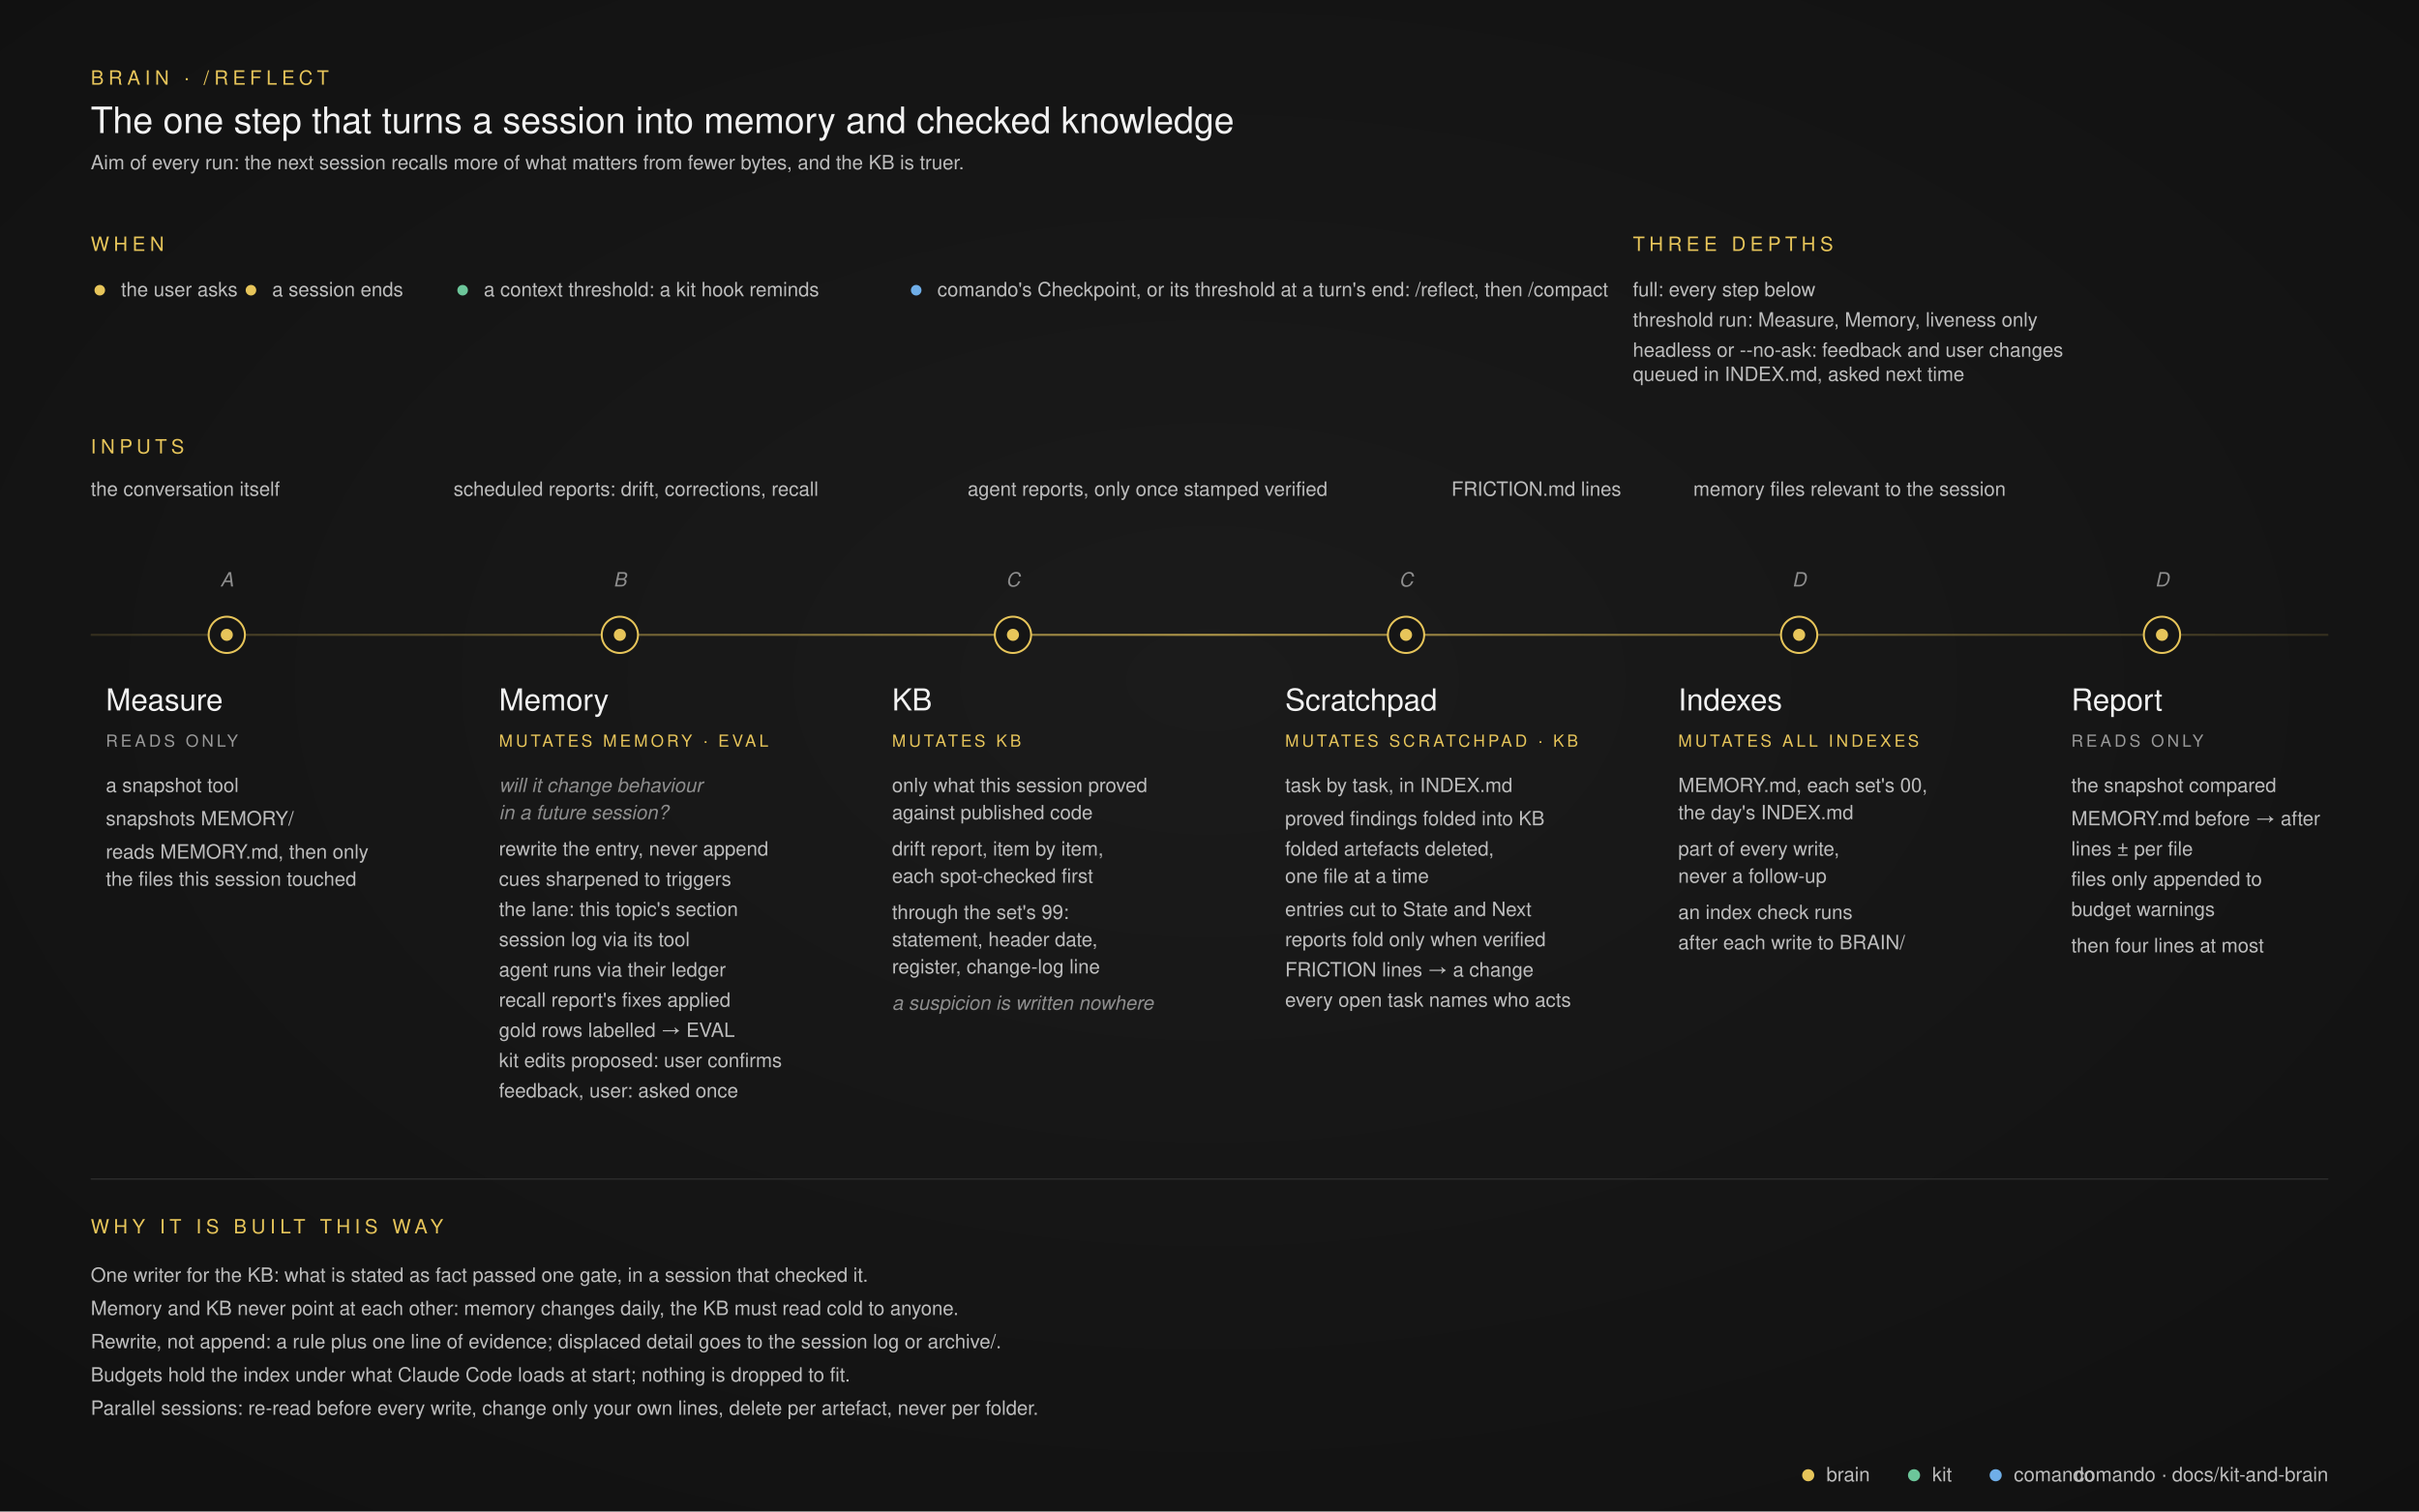
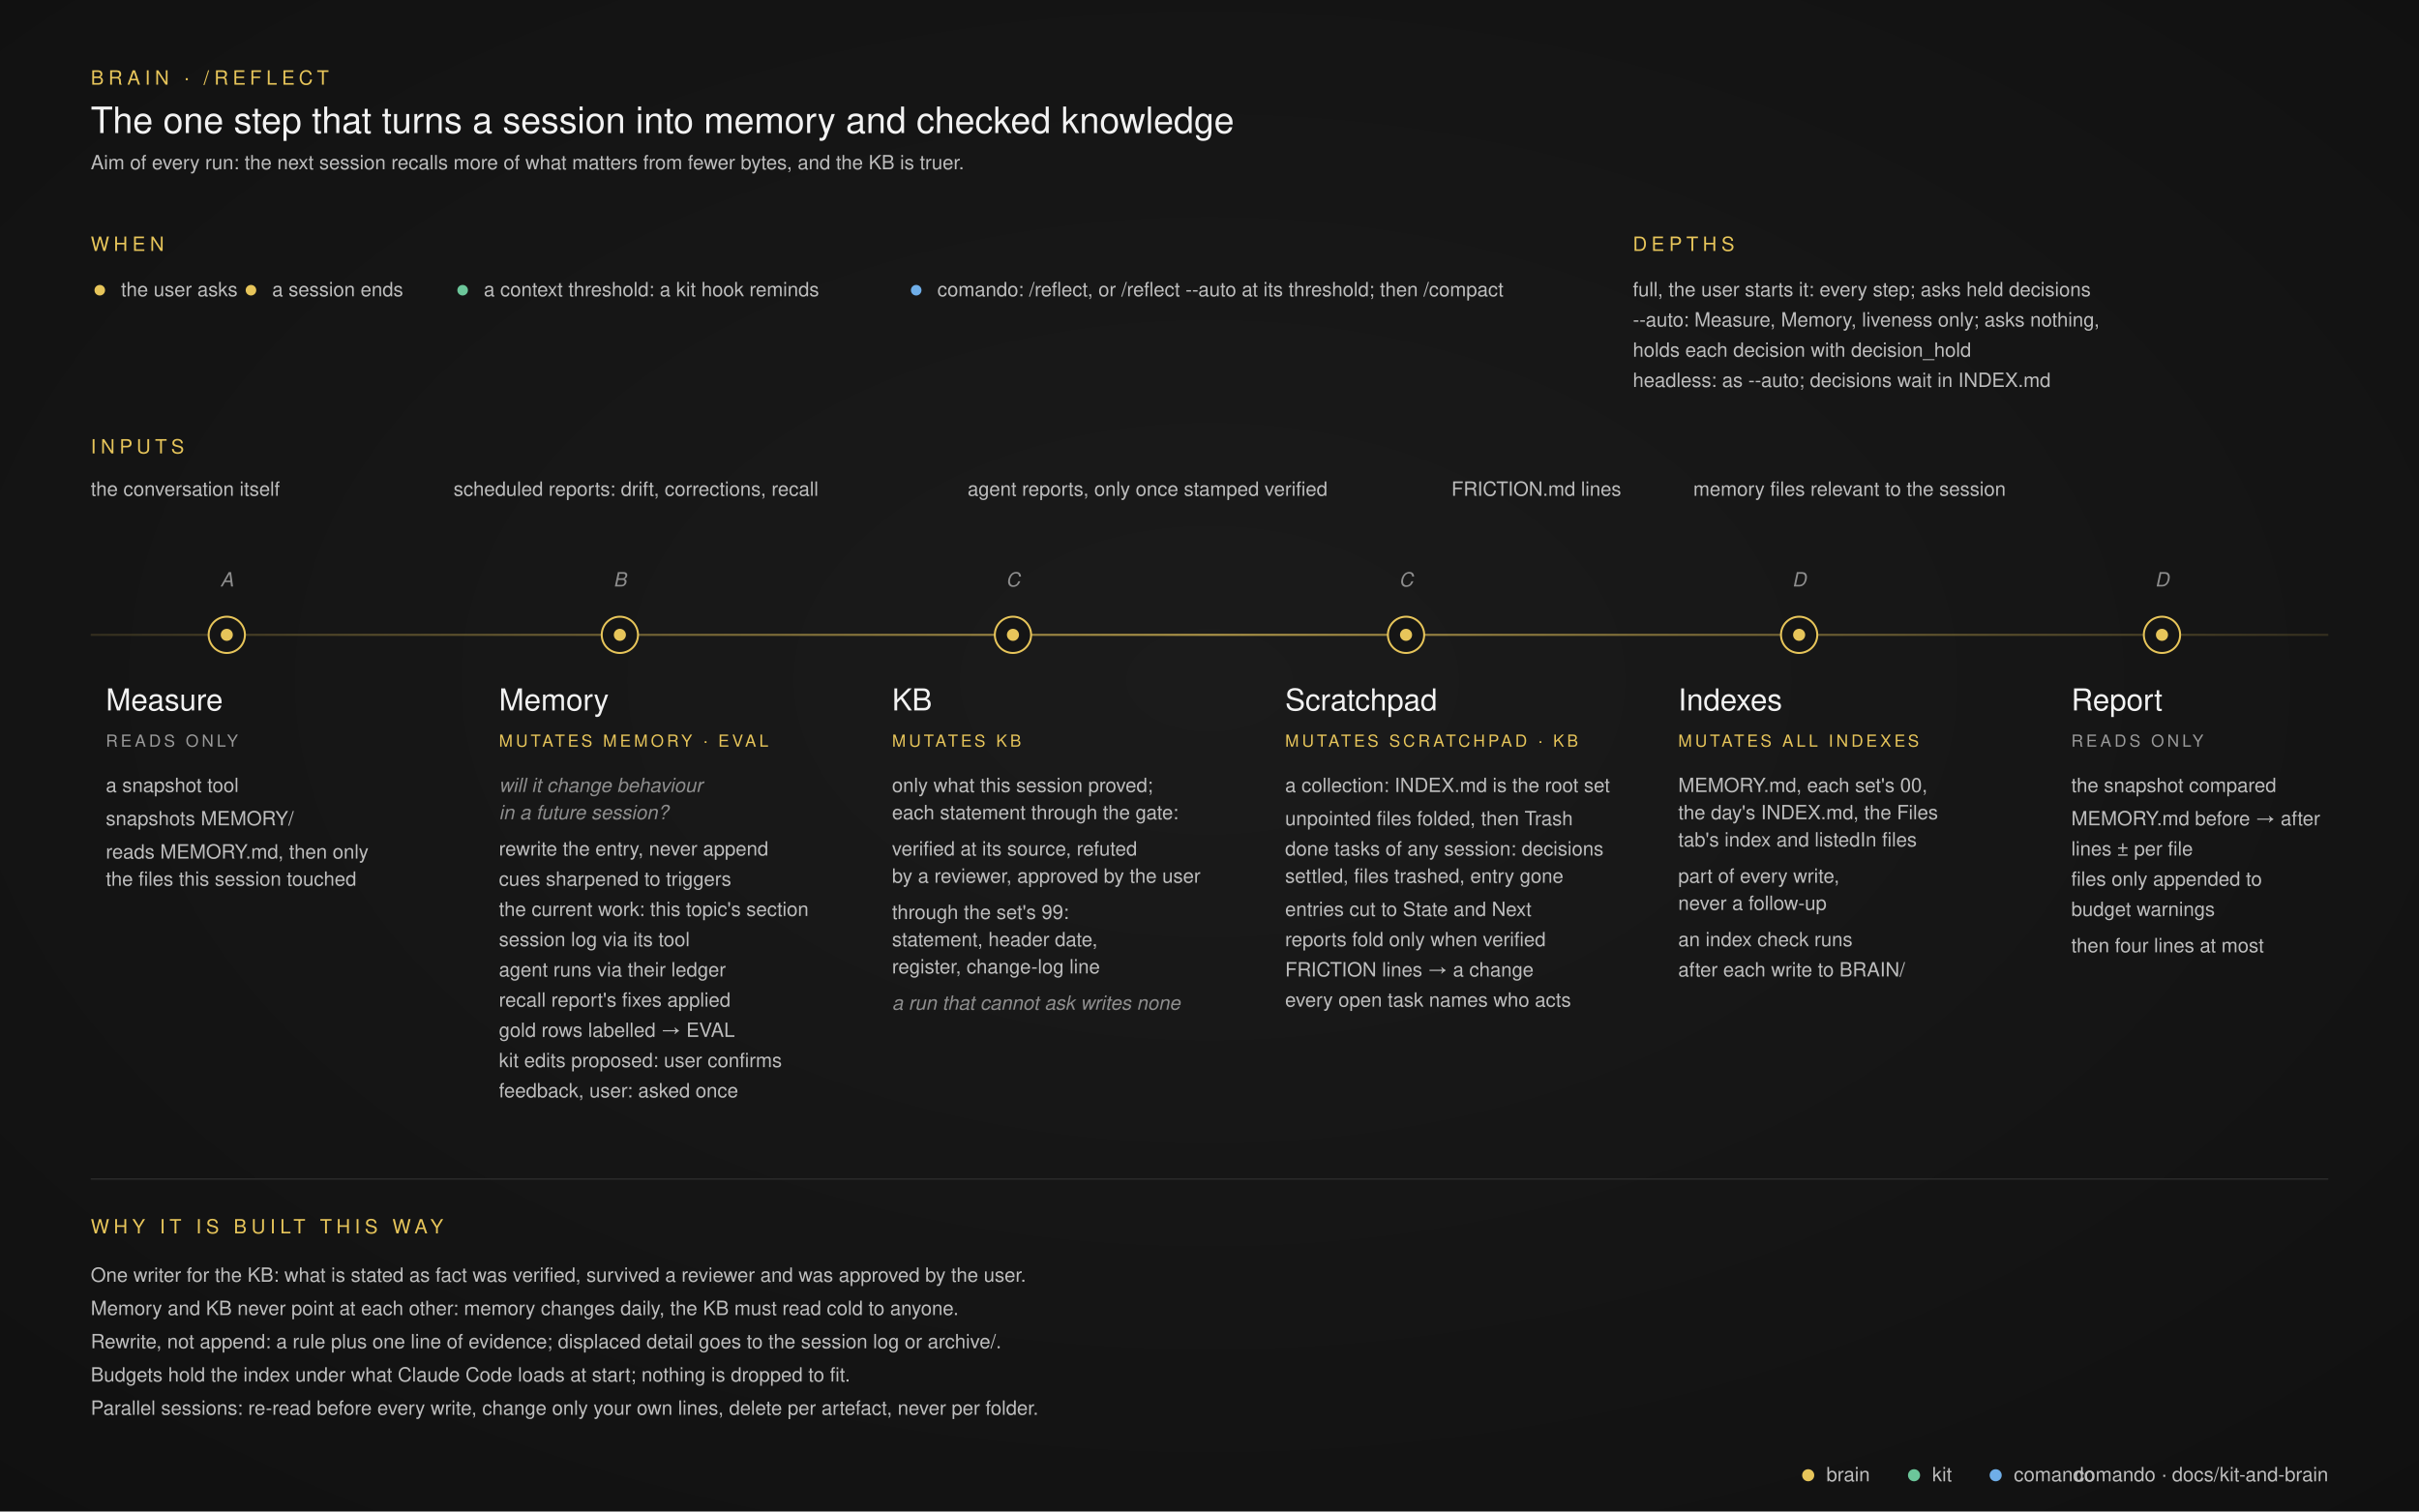
<svg xmlns="http://www.w3.org/2000/svg" width="1600" height="1000" viewBox="0 0 1600 1000" font-family="Helvetica Neue, Helvetica, Arial, sans-serif">
  <defs>
    <radialGradient id="bg" cx="50%" cy="45%" r="75%">
      <stop offset="0" stop-color="#1B1B1B" />
      <stop offset="1" stop-color="#101010" />
    </radialGradient>
    <linearGradient id="rail" gradientUnits="userSpaceOnUse" x1="60" y1="420" x2="1540" y2="420">
      <stop offset="0" stop-color="#E7C55A" stop-opacity=".15" />
      <stop offset=".5" stop-color="#E7C55A" stop-opacity=".7" />
      <stop offset="1" stop-color="#E7C55A" stop-opacity=".15" />
    </linearGradient>
    <style>
      .cap{font-size:13px;font-weight:500;letter-spacing:3px}
      .h{font-size:24px;font-weight:300;fill:#F2F2F2}
      .step{font-size:20px;font-weight:300;fill:#F2F2F2}
      .s{font-size:13px;font-weight:300;fill:#BDBDBD}
      .q{font-size:13px;font-weight:300;fill:#8E8E8E;font-style:italic}
      .m{font-family:Menlo, monospace;font-size:12px;fill:#9A9A9A}
      .mut{font-size:11px;font-weight:500;letter-spacing:2px}
    </style>
  </defs>
  <rect width="1600" height="1000" fill="url(#bg)" />
  <text x="60" y="56" class="cap" fill="#E7C55A">BRAIN · /REFLECT</text>
  <text x="60" y="88" class="h">The one step that turns a session into memory and checked knowledge</text>
  <text x="60" y="112" class="s">Aim of every run: the next session recalls more of what matters from fewer bytes, and the KB is truer.</text>
  <text x="60" y="166" class="cap" fill="#E7C55A">WHEN</text>
  <g class="s">
    <circle cx="66" cy="192" r="3.5" fill="#E7C55A" />
    <text x="80" y="196">the user asks</text>
    <circle cx="166" cy="192" r="3.5" fill="#E7C55A" />
    <text x="180" y="196">a session ends</text>
    <circle cx="306" cy="192" r="3.5" fill="#6CC69A" />
    <text x="320" y="196">a context threshold: a kit hook reminds</text>
    <circle cx="606" cy="192" r="3.5" fill="#6FAEE8" />
-     <text x="620" y="196">comando's Checkpoint, or its threshold at a turn's end: /reflect, then /compact</text>
+     <text x="620" y="196">comando: /reflect, or /reflect --auto at its threshold; then /compact</text>
  </g>
-   <text x="1080" y="166" class="cap" fill="#E7C55A">THREE DEPTHS</text>
+   <text x="1080" y="166" class="cap" fill="#E7C55A">DEPTHS</text>
  <g class="s">
-     <text x="1080" y="196">full: every step below</text>
-     <text x="1080" y="216">threshold run: Measure, Memory, liveness only</text>
-     <text x="1080" y="236">headless or --no-ask: feedback and user changes</text>
-     <text x="1080" y="252">queued in INDEX.md, asked next time</text>
+     <text x="1080" y="196">full, the user starts it: every step; asks held decisions</text>
+     <text x="1080" y="216">--auto: Measure, Memory, liveness only; asks nothing,</text>
+     <text x="1080" y="236">holds each decision with decision_hold</text>
+     <text x="1080" y="256">headless: as --auto; decisions wait in INDEX.md</text>
  </g>
  <text x="60" y="300" class="cap" fill="#E7C55A">INPUTS</text>
  <g class="s">
    <text x="60" y="328">the conversation itself</text>
    <text x="300" y="328">scheduled reports: drift, corrections, recall</text>
    <text x="640" y="328">agent reports, only once stamped verified</text>
    <text x="960" y="328">FRICTION.md lines</text>
    <text x="1120" y="328">memory files relevant to the session</text>
  </g>
  <line x1="60" y1="420" x2="1540" y2="420" stroke="url(#rail)" stroke-width="1.4" />
  <g>
    <circle cx="150" cy="420" r="12" fill="#151515" stroke="#E7C55A" stroke-width="1.3" />
    <circle cx="150" cy="420" r="4" fill="#E7C55A" />
    <circle cx="410" cy="420" r="12" fill="#151515" stroke="#E7C55A" stroke-width="1.3" />
    <circle cx="410" cy="420" r="4" fill="#E7C55A" />
    <circle cx="670" cy="420" r="12" fill="#151515" stroke="#E7C55A" stroke-width="1.3" />
    <circle cx="670" cy="420" r="4" fill="#E7C55A" />
    <circle cx="930" cy="420" r="12" fill="#151515" stroke="#E7C55A" stroke-width="1.3" />
    <circle cx="930" cy="420" r="4" fill="#E7C55A" />
    <circle cx="1190" cy="420" r="12" fill="#151515" stroke="#E7C55A" stroke-width="1.3" />
    <circle cx="1190" cy="420" r="4" fill="#E7C55A" />
    <circle cx="1430" cy="420" r="12" fill="#151515" stroke="#E7C55A" stroke-width="1.3" />
    <circle cx="1430" cy="420" r="4" fill="#E7C55A" />
  </g>
  <g text-anchor="middle">
    <text x="150" y="388" class="q">A</text>
    <text x="410" y="388" class="q">B</text>
    <text x="670" y="388" class="q">C</text>
    <text x="930" y="388" class="q">C</text>
    <text x="1190" y="388" class="q">D</text>
    <text x="1430" y="388" class="q">D</text>
  </g>
  <g>
    <text x="70" y="470" class="step">Measure</text>
    <text x="70" y="494" class="mut" fill="#9A9A9A">READS ONLY</text>
    <text x="70" y="524" class="s">a snapshot tool</text>
    <text x="70" y="546" class="s">snapshots MEMORY/</text>
    <text x="70" y="568" class="s">reads MEMORY.md, then only</text>
    <text x="70" y="586" class="s">the files this session touched</text>
    <text x="330" y="470" class="step">Memory</text>
    <text x="330" y="494" class="mut" fill="#E7C55A">MUTATES MEMORY · EVAL</text>
    <text x="330" y="524" class="q">will it change behaviour</text>
    <text x="330" y="542" class="q">in a future session?</text>
    <text x="330" y="566" class="s">rewrite the entry, never append</text>
    <text x="330" y="586" class="s">cues sharpened to triggers</text>
-     <text x="330" y="606" class="s">the lane: this topic's section</text>
+     <text x="330" y="606" class="s">the current work: this topic's section</text>
    <text x="330" y="626" class="s">session log via its tool</text>
    <text x="330" y="646" class="s">agent runs via their ledger</text>
    <text x="330" y="666" class="s">recall report's fixes applied</text>
    <text x="330" y="686" class="s">gold rows labelled → EVAL</text>
    <text x="330" y="706" class="s">kit edits proposed: user confirms</text>
    <text x="330" y="726" class="s">feedback, user: asked once</text>
    <text x="590" y="470" class="step">KB</text>
    <text x="590" y="494" class="mut" fill="#E7C55A">MUTATES KB</text>
-     <text x="590" y="524" class="s">only what this session proved</text>
-     <text x="590" y="542" class="s">against published code</text>
-     <text x="590" y="566" class="s">drift report, item by item,</text>
-     <text x="590" y="584" class="s">each spot-checked first</text>
+     <text x="590" y="524" class="s">only what this session proved;</text>
+     <text x="590" y="542" class="s">each statement through the gate:</text>
+     <text x="590" y="566" class="s">verified at its source, refuted</text>
+     <text x="590" y="584" class="s">by a reviewer, approved by the user</text>
    <text x="590" y="608" class="s">through the set's 99:</text>
    <text x="590" y="626" class="s">statement, header date,</text>
    <text x="590" y="644" class="s">register, change-log line</text>
-     <text x="590" y="668" class="q">a suspicion is written nowhere</text>
+     <text x="590" y="668" class="q">a run that cannot ask writes none</text>
    <text x="850" y="470" class="step">Scratchpad</text>
    <text x="850" y="494" class="mut" fill="#E7C55A">MUTATES SCRATCHPAD · KB</text>
-     <text x="850" y="524" class="s">task by task, in INDEX.md</text>
-     <text x="850" y="546" class="s">proved findings folded into KB</text>
-     <text x="850" y="566" class="s">folded artefacts deleted,</text>
-     <text x="850" y="584" class="s">one file at a time</text>
+     <text x="850" y="524" class="s">a collection: INDEX.md is the root set</text>
+     <text x="850" y="546" class="s">unpointed files folded, then Trash</text>
+     <text x="850" y="566" class="s">done tasks of any session: decisions</text>
+     <text x="850" y="584" class="s">settled, files trashed, entry gone</text>
    <text x="850" y="606" class="s">entries cut to State and Next</text>
    <text x="850" y="626" class="s">reports fold only when verified</text>
    <text x="850" y="646" class="s">FRICTION lines → a change</text>
    <text x="850" y="666" class="s">every open task names who acts</text>
    <text x="1110" y="470" class="step">Indexes</text>
    <text x="1110" y="494" class="mut" fill="#E7C55A">MUTATES ALL INDEXES</text>
    <text x="1110" y="524" class="s">MEMORY.md, each set's 00,</text>
-     <text x="1110" y="542" class="s">the day's INDEX.md</text>
-     <text x="1110" y="566" class="s">part of every write,</text>
-     <text x="1110" y="584" class="s">never a follow-up</text>
-     <text x="1110" y="608" class="s">an index check runs</text>
-     <text x="1110" y="628" class="s">after each write to BRAIN/</text>
+     <text x="1110" y="542" class="s">the day's INDEX.md, the Files</text>
+     <text x="1110" y="560" class="s">tab's index and listedIn files</text>
+     <text x="1110" y="584" class="s">part of every write,</text>
+     <text x="1110" y="602" class="s">never a follow-up</text>
+     <text x="1110" y="626" class="s">an index check runs</text>
+     <text x="1110" y="646" class="s">after each write to BRAIN/</text>
    <text x="1370" y="470" class="step">Report</text>
    <text x="1370" y="494" class="mut" fill="#9A9A9A">READS ONLY</text>
    <text x="1370" y="524" class="s">the snapshot compared</text>
    <text x="1370" y="546" class="s">MEMORY.md before → after</text>
    <text x="1370" y="566" class="s">lines ± per file</text>
    <text x="1370" y="586" class="s">files only appended to</text>
    <text x="1370" y="606" class="s">budget warnings</text>
    <text x="1370" y="630" class="s">then four lines at most</text>
  </g>
  <line x1="60" y1="780" x2="1540" y2="780" stroke="#2A2A2A" />
  <text x="60" y="816" class="cap" fill="#E7C55A">WHY IT IS BUILT THIS WAY</text>
  <g class="s">
-     <text x="60" y="848">One writer for the KB: what is stated as fact passed one gate, in a session that checked it.</text>
+     <text x="60" y="848">One writer for the KB: what is stated as fact was verified, survived a reviewer and was approved by the user.</text>
    <text x="60" y="870">Memory and KB never point at each other: memory changes daily, the KB must read cold to anyone.</text>
    <text x="60" y="892">Rewrite, not append: a rule plus one line of evidence; displaced detail goes to the session log or archive/.</text>
    <text x="60" y="914">Budgets hold the index under what Claude Code loads at start; nothing is dropped to fit.</text>
    <text x="60" y="936">Parallel sessions: re-read before every write, change only your own lines, delete per artefact, never per folder.</text>
  </g>
  <g class="s">
    <circle cx="1196" cy="976" r="4" fill="#E7C55A" />
    <text x="1208" y="980">brain</text>
    <circle cx="1266" cy="976" r="4" fill="#6CC69A" />
    <text x="1278" y="980">kit</text>
    <circle cx="1320" cy="976" r="4" fill="#6FAEE8" />
    <text x="1332" y="980">comando</text>
    <text x="1540" y="980" text-anchor="end">comando · docs/kit-and-brain</text>
  </g>
</svg>
